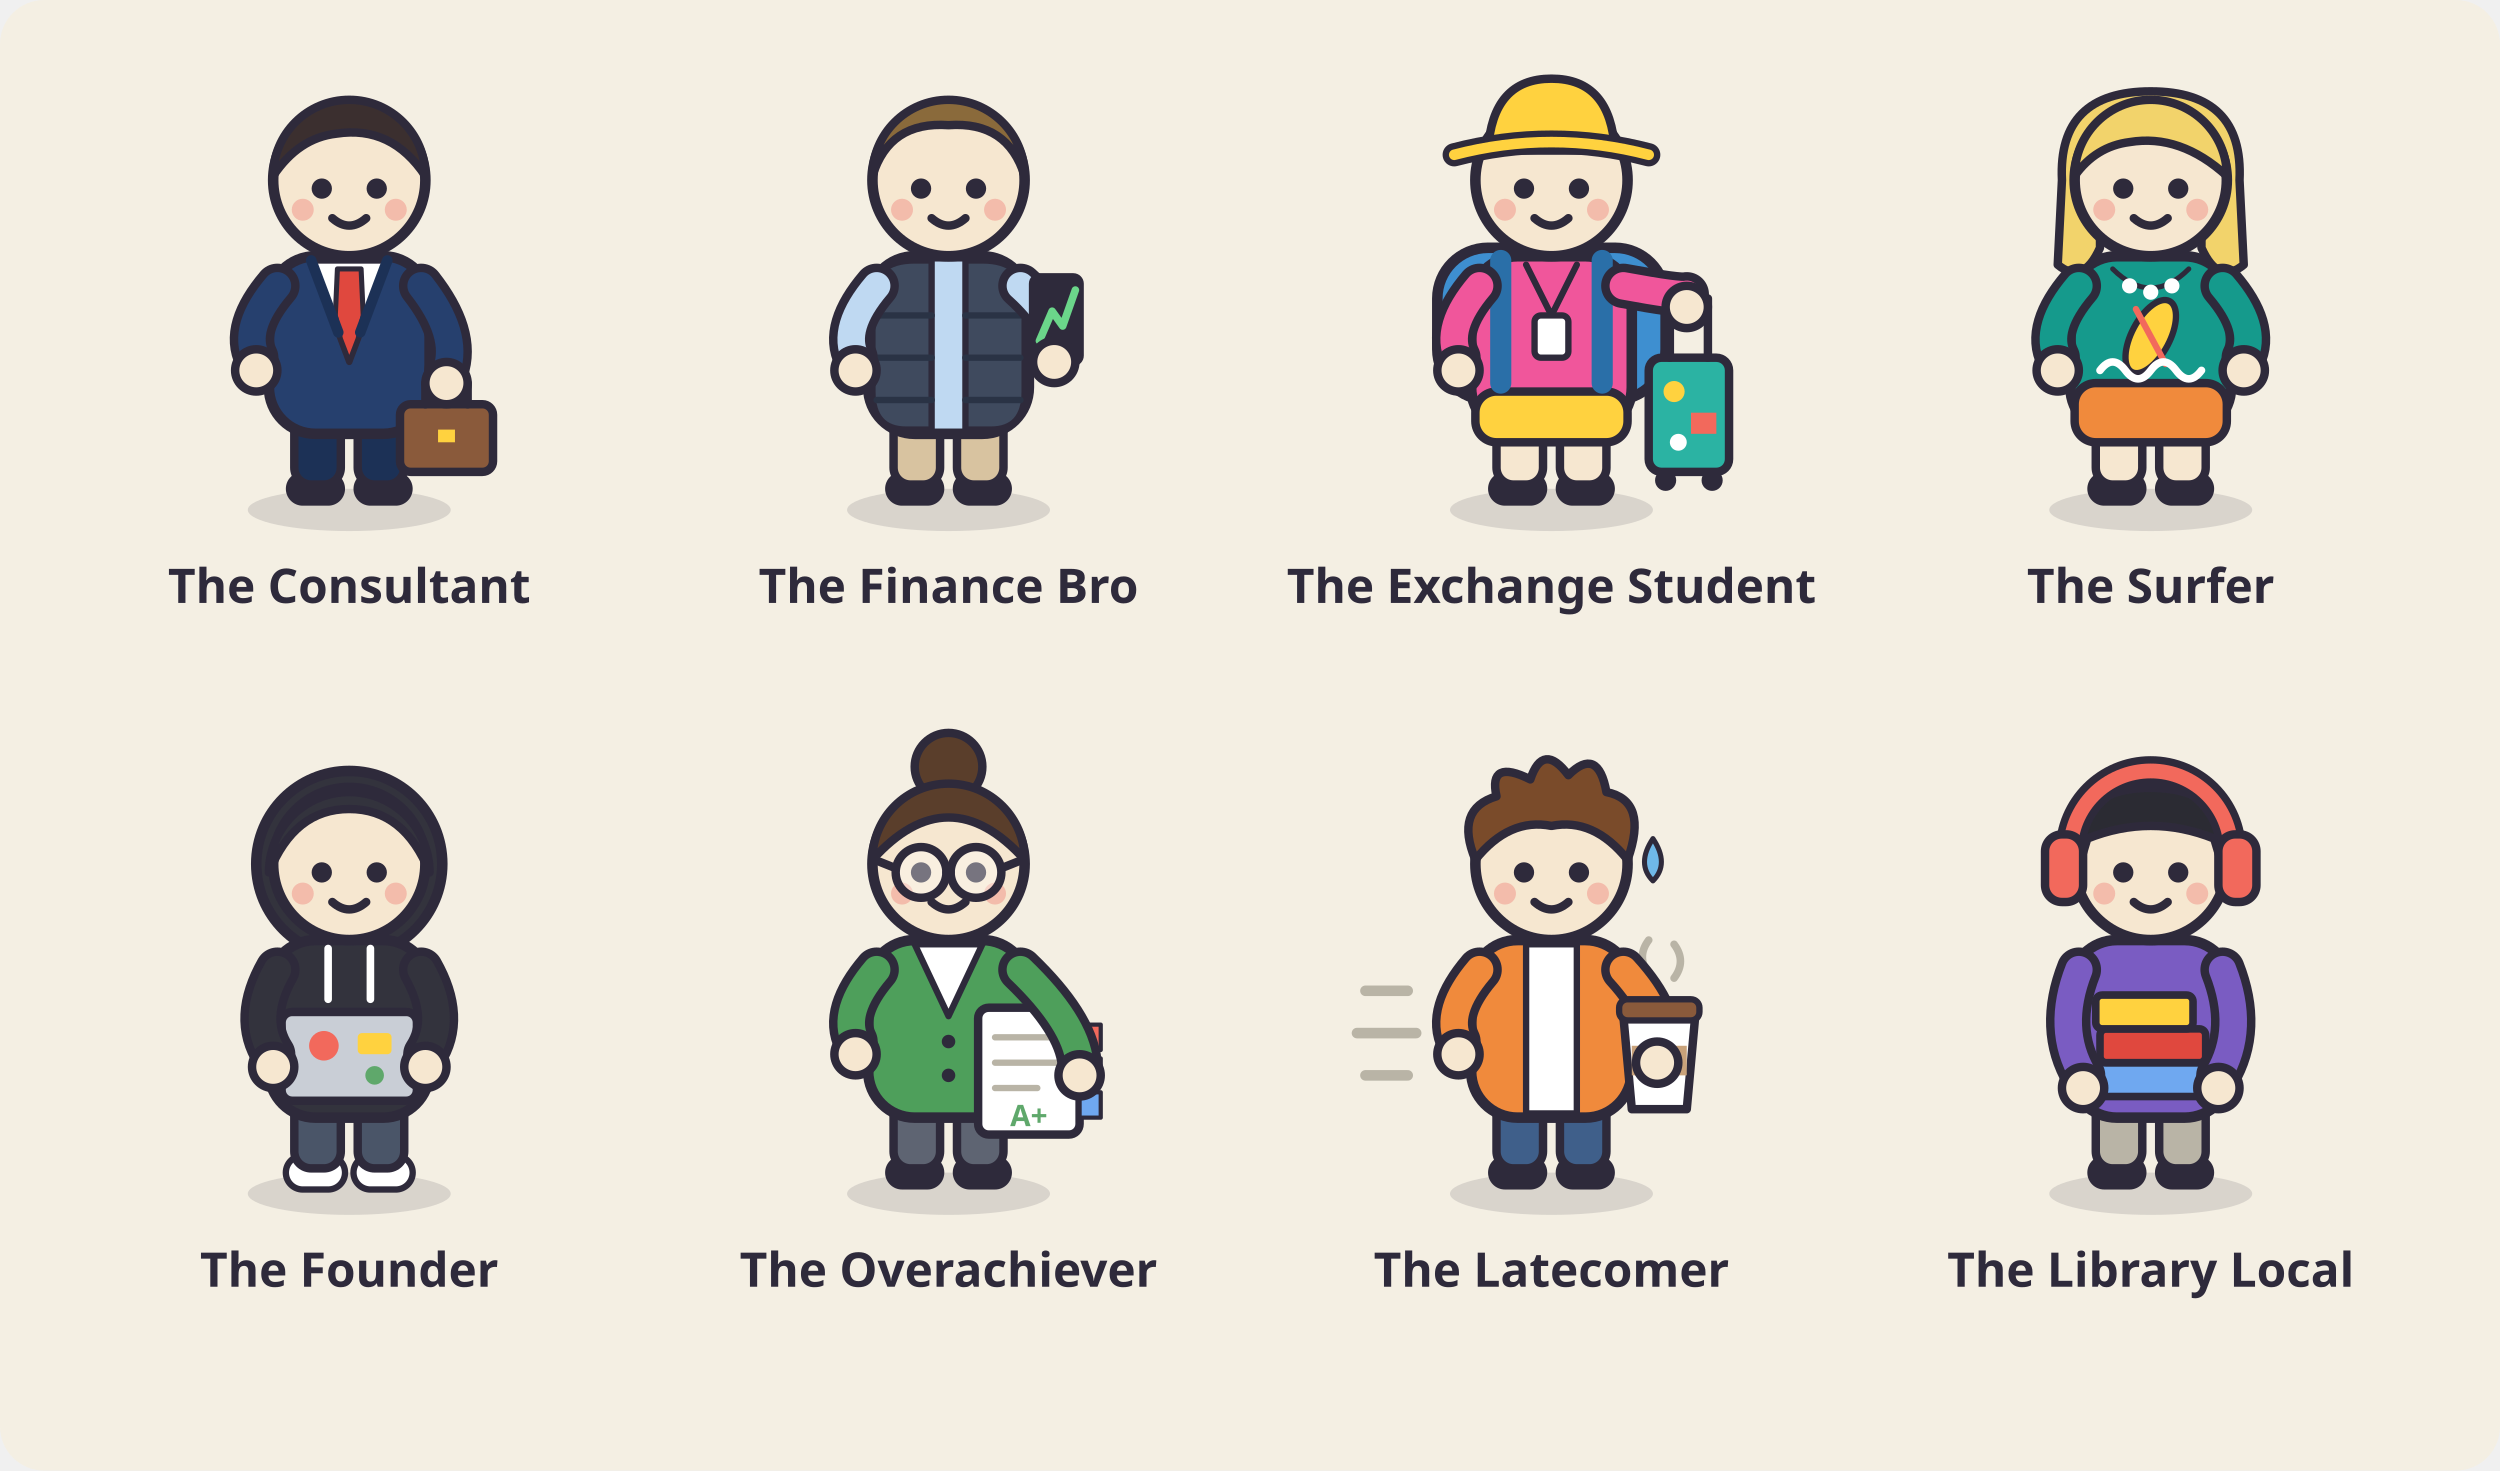
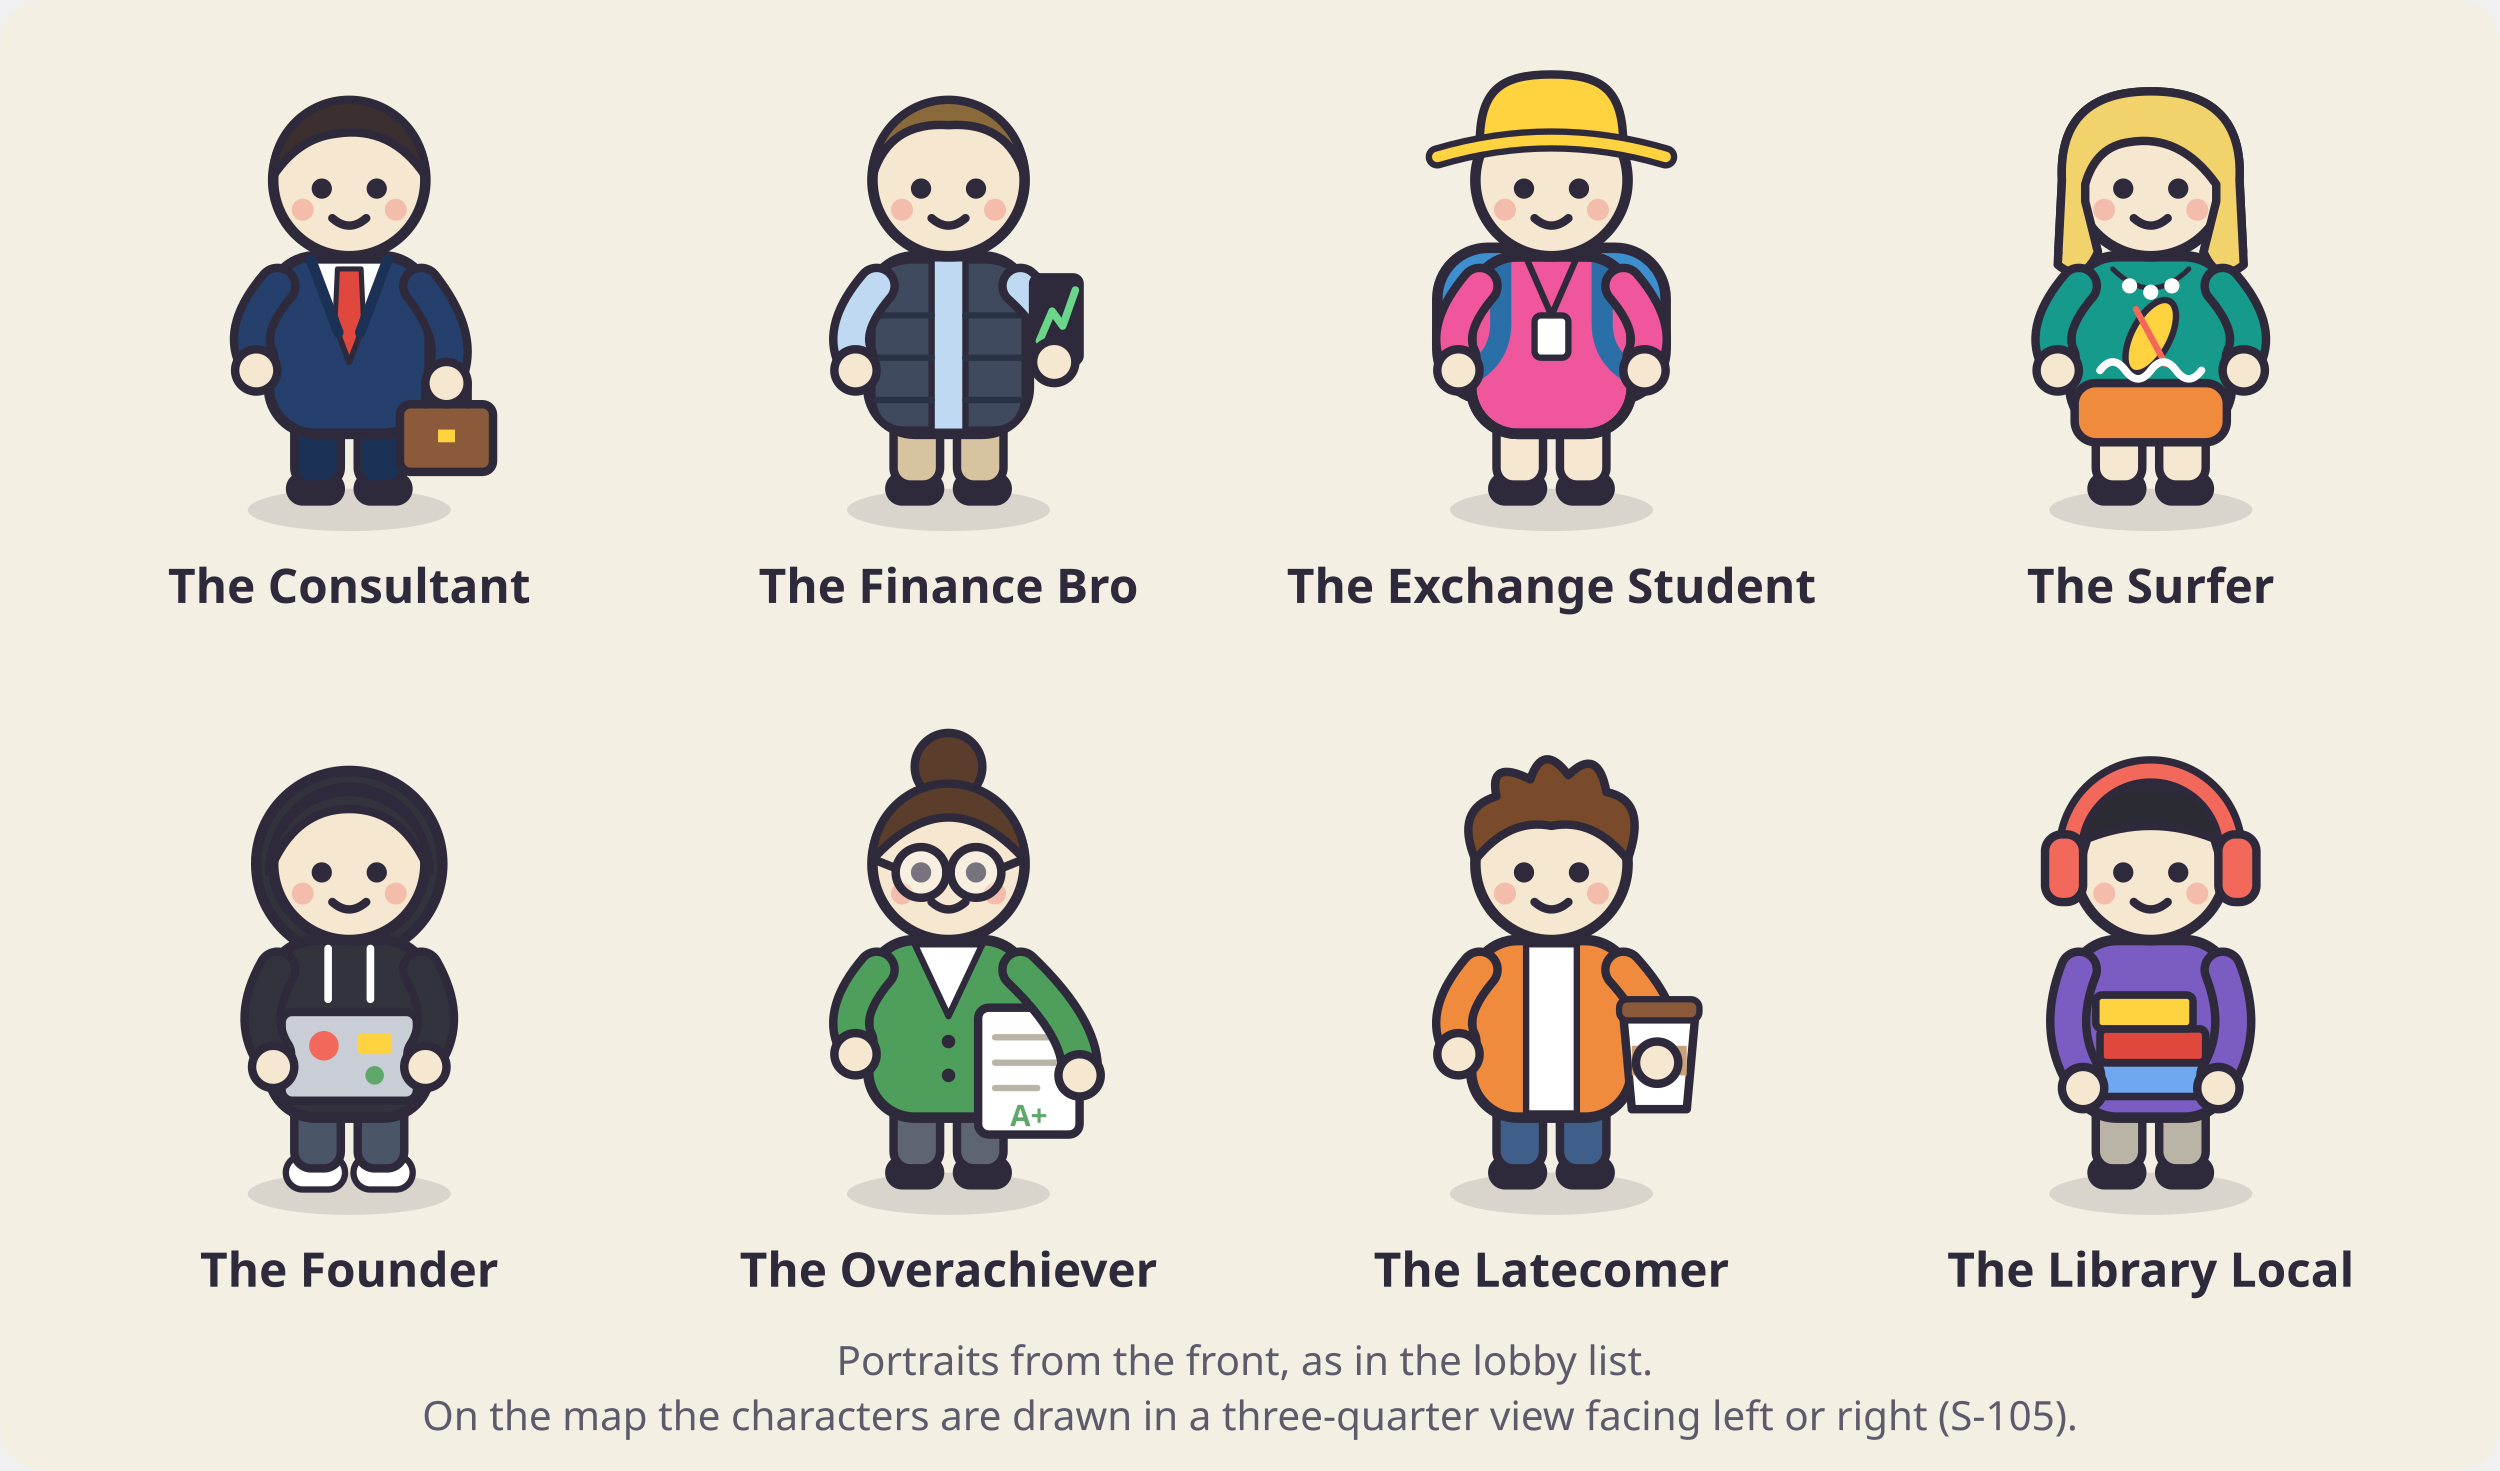
<svg xmlns="http://www.w3.org/2000/svg" viewBox="0 0 680 400" font-family="system-ui, sans-serif">
  <rect width="680" height="400" rx="12" fill="#F4EFE3" />
  <defs>
    <g id="base">
      <ellipse cx="0" cy="98" rx="24" ry="5" fill="#2E2A3B" opacity="0.14" />
      <rect x="-15" y="89" width="14" height="8" rx="4" fill="#2E2A3B" />
      <rect x="1" y="89" width="14" height="8" rx="4" fill="#2E2A3B" />
    </g>
    <g id="face">
      <circle cx="0" cy="20" r="18" fill="#F6E7D0" stroke="#2E2A3B" stroke-width="2.5" />
      <circle cx="-6.5" cy="22" r="2.4" fill="#2E2A3B" />
      <circle cx="6.5" cy="22" r="2.4" fill="#2E2A3B" />
      <path d="M-4 29 Q0 32.5 4 29" fill="none" stroke="#2E2A3B" stroke-width="2" />
      <circle cx="-11" cy="27" r="2.6" fill="#F2A99B" opacity="0.7" />
      <circle cx="11" cy="27" r="2.6" fill="#F2A99B" opacity="0.7" />
    </g>
  </defs>
  <g stroke-linejoin="round" stroke-linecap="round" font-size="13" font-weight="700" text-anchor="middle">
    <g transform="translate(95,26) scale(1.15)">
      <use href="#base" />
      <rect x="-13" y="74" width="11" height="18" rx="4" fill="#1C3156" stroke="#2E2A3B" stroke-width="2" />
      <rect x="2" y="74" width="11" height="18" rx="4" fill="#1C3156" stroke="#2E2A3B" stroke-width="2" />
      <rect x="-19" y="38" width="38" height="42" rx="11" fill="#26406E" stroke="#2E2A3B" stroke-width="2.5" />
      <polygon points="-9,39 9,39 0,63" fill="#FFFFFF" stroke="#2E2A3B" stroke-width="1.5" />
      <polygon points="-2.8,41 2.8,41 3.3,52 2.1,57.5 0,63 -2.1,57.5 -3.3,52" fill="#E0483E" stroke="#2E2A3B" stroke-width="1.2" />
      <path d="M-9 39 L-2.6 56 M9 39 L2.6 56" stroke="#1C3156" stroke-width="2.5" />
      <rect x="12" y="73" width="22" height="16" rx="2.5" fill="#8A5A3B" stroke="#2E2A3B" stroke-width="2" />
      <path d="M18 73 v-5 h10 v5" fill="none" stroke="#2E2A3B" stroke-width="2" />
      <rect x="21" y="79" width="4" height="3" fill="#FFD23F" />
      <path d="M-17 45 Q-25.5 55.0 -22 62 M17 45 Q26.0 56.5 23 65" fill="none" stroke="#2E2A3B" stroke-width="10.5" />
      <path d="M-17 45 Q-25.5 55.0 -22 62 M17 45 Q26.0 56.5 23 65" fill="none" stroke="#26406E" stroke-width="6.5" />
      <circle cx="-22" cy="65" r="5" fill="#F6E7D0" stroke="#2E2A3B" stroke-width="2" />
      <circle cx="23" cy="68" r="5" fill="#F6E7D0" stroke="#2E2A3B" stroke-width="2" />
      <use href="#face" />
      <path d="M-18 19 A18 18 0 0 1 18 19 Q10 7 -3 9 Q-12 10 -18 19 Z" fill="#3B2F2F" stroke="#2E2A3B" stroke-width="2" />
      <text y="120" font-size="11.3" fill="#2E2A3B">The Consultant</text>
    </g>
    <g transform="translate(258,26) scale(1.15)">
      <use href="#base" />
      <rect x="-13" y="74" width="11" height="18" rx="4" fill="#D8C3A0" stroke="#2E2A3B" stroke-width="2" />
      <rect x="2" y="74" width="11" height="18" rx="4" fill="#D8C3A0" stroke="#2E2A3B" stroke-width="2" />
      <rect x="-19" y="38" width="38" height="42" rx="11" fill="#BFD9F2" stroke="#2E2A3B" stroke-width="2.5" />
      <path d="M-18 48 Q-18 39 -8 39 L-4 39 L-4 79 L-10 79 Q-18 79 -18 70 Z" fill="#3F4A5E" stroke="#2E2A3B" stroke-width="1.5" />
      <path d="M18 48 Q18 39 8 39 L4 39 L4 79 L10 79 Q18 79 18 70 Z" fill="#3F4A5E" stroke="#2E2A3B" stroke-width="1.5" />
      <path d="M-17 52 h13 M-17 62 h13 M-17 72 h13 M4 52 h13 M4 62 h13 M4 72 h13" stroke="#2A3345" stroke-width="1.5" />
      <path d="M-17 45 Q-25.5 55.0 -22 62 M17 45 Q27.0 54.0 25 60" fill="none" stroke="#2E2A3B" stroke-width="10.5" />
      <path d="M-17 45 Q-25.5 55.0 -22 62 M17 45 Q27.0 54.0 25 60" fill="none" stroke="#BFD9F2" stroke-width="6.5" />
      <rect x="19" y="42" width="13" height="22" rx="2.5" fill="#2E2A3B" />
      <polyline points="21.5,58 24.5,51 27,54.5 30,46" fill="none" stroke="#6BD68A" stroke-width="1.8" />
      <circle cx="-22" cy="65" r="5" fill="#F6E7D0" stroke="#2E2A3B" stroke-width="2" />
      <circle cx="25" cy="63" r="5" fill="#F6E7D0" stroke="#2E2A3B" stroke-width="2" />
      <use href="#face" />
      <path d="M-18 19 A18 18 0 0 1 18 19 Q14 6 0 7 Q-14 6 -18 19 Z" fill="#8A6A3B" stroke="#2E2A3B" stroke-width="2" />
      <text y="120" font-size="11.3" fill="#2E2A3B">The Finance Bro</text>
    </g>
    <g transform="translate(422,26) scale(1.15)">
      <use href="#base" />
      <rect x="-27" y="36" width="54" height="36" rx="12" fill="#3E8FD0" stroke="#2E2A3B" stroke-width="2.5" />
      <rect x="-13" y="74" width="11" height="18" rx="4" fill="#F6E7D0" stroke="#2E2A3B" stroke-width="2" />
      <rect x="2" y="74" width="11" height="18" rx="4" fill="#F6E7D0" stroke="#2E2A3B" stroke-width="2" />
      <rect x="-19" y="38" width="38" height="42" rx="11" fill="#F0569B" stroke="#2E2A3B" stroke-width="2.5" />
-       <rect x="-18" y="70" width="36" height="12" rx="5" fill="#FFD23F" stroke="#2E2A3B" stroke-width="2" />
-       <path d="M-12 39 V68 M12 39 V68" stroke="#2A6FA8" stroke-width="5" />
-       <path d="M-6 40 L0 52 L6 40" fill="none" stroke="#2E2A3B" stroke-width="1.5" />
-       <rect x="-4" y="52" width="8" height="10" rx="1.5" fill="#FFFFFF" stroke="#2E2A3B" stroke-width="1.5" />
-       <rect x="23" y="62" width="19" height="27" rx="3" fill="#2BB3A3" stroke="#2E2A3B" stroke-width="2" />
-       <path d="M28 62 V48 H37 V62" fill="none" stroke="#2E2A3B" stroke-width="2" />
-       <circle cx="29" cy="70" r="2.5" fill="#FFD23F" />
-       <rect x="33" y="75" width="6" height="5" fill="#F2695C" />
-       <circle cx="30" cy="82" r="2" fill="#FFFFFF" />
-       <circle cx="27" cy="91" r="2.5" fill="#2E2A3B" />
-       <circle cx="38" cy="91" r="2.5" fill="#2E2A3B" />
-       <path d="M-17 45 Q-25.5 55.0 -22 62 M17 45 Q30.5 47.5 32 47" fill="none" stroke="#2E2A3B" stroke-width="10.5" />
-       <path d="M-17 45 Q-25.5 55.0 -22 62 M17 45 Q30.5 47.5 32 47" fill="none" stroke="#F0569B" stroke-width="6.5" />
+       <clipPath id="exchange-body">
+         <rect x="-19" y="38" width="38" height="42" rx="11" />
+       </clipPath>
+       <g clip-path="url(#exchange-body)">
+         <path d="M-12 30 V54 Q-12 64 -24 68 M12 30 V54 Q12 64 24 68" fill="none" stroke="#2A6FA8" stroke-width="5" />
+         <path d="M-7 36 L0 52 L7 36" fill="none" stroke="#2E2A3B" stroke-width="1.5" />
+         <rect x="-4" y="52" width="8" height="10" rx="1.5" fill="#FFFFFF" stroke="#2E2A3B" stroke-width="1.5" />
+       </g>
+       <rect x="-19" y="38" width="38" height="42" rx="11" fill="none" stroke="#2E2A3B" stroke-width="2.5" />
+       <path d="M-17 45 Q-25.5 55.0 -22 62 M17 45 Q25.5 55.0 22 62" fill="none" stroke="#2E2A3B" stroke-width="10.5" />
+       <path d="M-17 45 Q-25.5 55.0 -22 62 M17 45 Q25.5 55.0 22 62" fill="none" stroke="#F0569B" stroke-width="6.5" />
      <circle cx="-22" cy="65" r="5" fill="#F6E7D0" stroke="#2E2A3B" stroke-width="2" />
-       <circle cx="32" cy="50" r="5" fill="#F6E7D0" stroke="#2E2A3B" stroke-width="2" />
+       <circle cx="22" cy="65" r="5" fill="#F6E7D0" stroke="#2E2A3B" stroke-width="2" />
      <use href="#face" />
-       <path d="M-15 13 Q-14 -4 0 -4 Q14 -4 15 13 Z" fill="#FFD23F" stroke="#2E2A3B" stroke-width="2" />
-       <path d="M-23 14 Q0 8 23 14" fill="none" stroke="#2E2A3B" stroke-width="5.5" />
-       <path d="M-23 14 Q0 8 23 14" fill="none" stroke="#FFD23F" stroke-width="2.5" />
+       <path d="M-17 12 C-17 -1 -12.5 -5 0 -5 C12.5 -5 17 -1 17 12 Q0 7 -17 12 Z" fill="#FFD23F" stroke="#2E2A3B" stroke-width="2" />
+       <path d="M-27 14.5 Q0 6.5 27 14.5" fill="none" stroke="#2E2A3B" stroke-width="5.5" />
+       <path d="M-27 14.5 Q0 6.5 27 14.5" fill="none" stroke="#FFD23F" stroke-width="2.5" />
      <text y="120" font-size="11.3" fill="#2E2A3B">The Exchange Student</text>
    </g>
    <g transform="translate(585,26) scale(1.15)">
      <use href="#base" />
      <rect x="-13" y="74" width="11" height="18" rx="4" fill="#F6E7D0" stroke="#2E2A3B" stroke-width="2" />
      <rect x="2" y="74" width="11" height="18" rx="4" fill="#F6E7D0" stroke="#2E2A3B" stroke-width="2" />
      <rect x="-19" y="38" width="38" height="42" rx="11" fill="#159A8C" stroke="#2E2A3B" stroke-width="2.5" />
      <rect x="-18" y="68" width="36" height="14" rx="5" fill="#F08A3C" stroke="#2E2A3B" stroke-width="2" />
      <path d="M-9 41 Q0 50 9 41" fill="none" stroke="#2E2A3B" stroke-width="1.2" />
      <circle cx="-5" cy="45" r="1.8" fill="#FFFFFF" />
      <circle cx="0" cy="46.5" r="1.8" fill="#FFFFFF" />
      <circle cx="5" cy="45" r="1.8" fill="#FFFFFF" />
-       <path d="M-21 20 Q-22 -1 0 -1 Q22 -1 21 20 L22 40 Q16 45 12 36 L12 20 L-12 20 L-12 36 Q-16 45 -22 40 Z" fill="#F2D36B" stroke="#2E2A3B" stroke-width="2" />
+       <path d="M-21 20 Q-22 -1 0 -1 Q22 -1 21 20 L22 40 Q16 45 12.5 37 Q14 31 15.5 25 L-15.5 25 Q-14 31 -12.5 37 Q-16 45 -22 40 Z" fill="#F2D36B" stroke="#2E2A3B" stroke-width="2" />
      <ellipse cx="0" cy="57" rx="4.5" ry="9.5" transform="rotate(28 0 57)" fill="#FFD23F" stroke="#2E2A3B" stroke-width="1.5" />
      <path d="M-3.5 50.5 L3.5 63.5" stroke="#F2695C" stroke-width="1.5" />
      <path d="M-12 65 q3 -4 6 0 t6 0 t6 0 t6 0" fill="none" stroke="#FFFFFF" stroke-width="1.8" />
      <path d="M-17 45 Q-25.5 55.0 -22 62 M17 45 Q25.5 55.0 22 62" fill="none" stroke="#2E2A3B" stroke-width="10.5" />
      <path d="M-17 45 Q-25.5 55.0 -22 62 M17 45 Q25.5 55.0 22 62" fill="none" stroke="#159A8C" stroke-width="6.5" />
      <circle cx="-22" cy="65" r="5" fill="#F6E7D0" stroke="#2E2A3B" stroke-width="2" />
      <circle cx="22" cy="65" r="5" fill="#F6E7D0" stroke="#2E2A3B" stroke-width="2" />
      <use href="#face" />
-       <path d="M-18 19 A18 18 0 0 1 18 19 Q7 9 -5 11 Q-13 12 -18 19 Z" fill="#F2D36B" stroke="#2E2A3B" stroke-width="2" />
+       <path d="M-21.85 37 L-21 20 Q-22 -1 0 -1 Q22 -1 21 20 L21.85 37 L12.5 37 Q14 31 15.5 25 L15.5 21 Q7 9 -5 11 Q-13 12 -15.5 21 L-15.5 25 Q-14 31 -12.5 37 Z" fill="#F2D36B" />
+       <path d="M-21.85 37 L-21 20 Q-22 -1 0 -1 Q22 -1 21 20 L21.85 37 M12.5 37 Q14 31 15.5 25 L15.5 21 Q7 9 -5 11 Q-13 12 -15.5 21 L-15.5 25 Q-14 31 -12.5 37" fill="none" stroke="#2E2A3B" stroke-width="2" />
      <text y="120" font-size="11.3" fill="#2E2A3B">The Surfer</text>
    </g>
    <g transform="translate(95,212) scale(1.15)">
      <use href="#base" />
      <rect x="-15" y="89" width="14" height="8" rx="4" fill="#FFFFFF" stroke="#2E2A3B" stroke-width="1.5" />
      <rect x="1" y="89" width="14" height="8" rx="4" fill="#FFFFFF" stroke="#2E2A3B" stroke-width="1.5" />
      <rect x="-13" y="74" width="11" height="18" rx="4" fill="#4A5568" stroke="#2E2A3B" stroke-width="2" />
      <rect x="2" y="74" width="11" height="18" rx="4" fill="#4A5568" stroke="#2E2A3B" stroke-width="2" />
      <circle cx="0" cy="20" r="22" fill="#33333D" stroke="#2E2A3B" stroke-width="2.5" />
      <rect x="-19" y="38" width="38" height="42" rx="11" fill="#33333D" stroke="#2E2A3B" stroke-width="2.5" />
      <path d="M-5 40 V52 M5 40 V52" stroke="#FFFFFF" stroke-width="1.8" />
      <rect x="-16" y="55" width="32" height="21" rx="2.5" fill="#C9CED6" stroke="#2E2A3B" stroke-width="2" />
      <circle cx="-6" cy="63" r="3.5" fill="#F2695C" />
      <rect x="2" y="60" width="8" height="5" rx="1" fill="#FFD23F" />
      <circle cx="6" cy="70" r="2.2" fill="#5FA86B" />
      <path d="M-17 45 Q-23.5 56.5 -18 65 M17 45 Q23.5 56.5 18 65" fill="none" stroke="#2E2A3B" stroke-width="10.5" />
      <path d="M-17 45 Q-23.5 56.5 -18 65 M17 45 Q23.5 56.5 18 65" fill="none" stroke="#33333D" stroke-width="6.5" />
      <circle cx="-18" cy="68" r="5" fill="#F6E7D0" stroke="#2E2A3B" stroke-width="2" />
      <circle cx="18" cy="68" r="5" fill="#F6E7D0" stroke="#2E2A3B" stroke-width="2" />
      <use href="#face" />
      <path d="M-19 22 A19 19 0 0 1 19 22 Q13 7 0 7 Q-13 7 -19 22 Z" fill="#33333D" stroke="#2E2A3B" stroke-width="2" />
      <text y="120" font-size="11.3" fill="#2E2A3B">The Founder</text>
    </g>
    <g transform="translate(258,212) scale(1.15)">
      <use href="#base" />
      <rect x="-13" y="74" width="11" height="18" rx="4" fill="#5E6472" stroke="#2E2A3B" stroke-width="2" />
      <rect x="2" y="74" width="11" height="18" rx="4" fill="#5E6472" stroke="#2E2A3B" stroke-width="2" />
      <rect x="-19" y="38" width="38" height="42" rx="11" fill="#4E9F5B" stroke="#2E2A3B" stroke-width="2.5" />
      <polygon points="-8,39 8,39 0,56" fill="#FFFFFF" stroke="#2E2A3B" stroke-width="1.5" />
      <circle cx="0" cy="62" r="1.6" fill="#2E2A3B" />
      <circle cx="0" cy="70" r="1.6" fill="#2E2A3B" />
      <rect x="7" y="54" width="24" height="30" rx="2.5" fill="#FFFFFF" stroke="#2E2A3B" stroke-width="2" />
-       <rect x="31" y="58" width="5" height="6" fill="#F2695C" stroke="#2E2A3B" stroke-width="1" />
-       <rect x="31" y="66" width="5" height="6" fill="#FFD23F" stroke="#2E2A3B" stroke-width="1" />
-       <rect x="31" y="74" width="5" height="6" fill="#6FA8F0" stroke="#2E2A3B" stroke-width="1" />
      <path d="M11 61 h15 M11 67 h15 M11 73 h10" stroke="#B9B4A6" stroke-width="1.5" />
      <text x="19" y="82" font-size="7" fill="#5FA86B">A+</text>
      <circle cx="0" cy="-3" r="8" fill="#5A3E2B" stroke="#2E2A3B" stroke-width="2" />
      <path d="M-17 45 Q-25.5 55.0 -22 62 M17 45 Q30.0 57.5 31 67" fill="none" stroke="#2E2A3B" stroke-width="10.5" />
      <path d="M-17 45 Q-25.5 55.0 -22 62 M17 45 Q30.0 57.5 31 67" fill="none" stroke="#4E9F5B" stroke-width="6.5" />
      <circle cx="-22" cy="65" r="5" fill="#F6E7D0" stroke="#2E2A3B" stroke-width="2" />
      <circle cx="31" cy="70" r="5" fill="#F6E7D0" stroke="#2E2A3B" stroke-width="2" />
      <use href="#face" />
      <path d="M-18 19 A18 18 0 0 1 18 19 Q9 9 0 9 Q-9 9 -18 19 Z" fill="#5A3E2B" stroke="#2E2A3B" stroke-width="2" />
      <circle cx="-6.5" cy="22" r="6" fill="#FFFFFF" fill-opacity="0.35" stroke="#2E2A3B" stroke-width="2" />
      <circle cx="6.5" cy="22" r="6" fill="#FFFFFF" fill-opacity="0.35" stroke="#2E2A3B" stroke-width="2" />
      <path d="M-0.5 22 h1 M-12.5 21 L-17.5 19 M12.5 21 L17.5 19" stroke="#2E2A3B" stroke-width="2" />
      <text y="120" font-size="11.3" fill="#2E2A3B">The Overachiever</text>
    </g>
    <g transform="translate(422,212) scale(1.15)">
      <use href="#base" />
-       <path d="M-44 50 h10 M-46 60 h14 M-44 70 h10" stroke="#B9B4A6" stroke-width="2.5" />
      <rect x="-13" y="74" width="11" height="18" rx="4" fill="#3F5F8A" stroke="#2E2A3B" stroke-width="2" />
      <rect x="2" y="74" width="11" height="18" rx="4" fill="#3F5F8A" stroke="#2E2A3B" stroke-width="2" />
      <rect x="-19" y="38" width="38" height="42" rx="11" fill="#F08A3C" stroke="#2E2A3B" stroke-width="2.5" />
      <rect x="-6" y="39" width="12" height="40" fill="#FFFFFF" stroke="#2E2A3B" stroke-width="1.5" />
-       <path d="M23 46 q-3 -4 0 -8 M29 47 q3 -4 0 -8" fill="none" stroke="#B9B4A6" stroke-width="1.8" />
      <path d="M-17 45 Q-25.5 55.0 -22 62 M17 45 Q27.0 56.0 25 64" fill="none" stroke="#2E2A3B" stroke-width="10.5" />
      <path d="M-17 45 Q-25.5 55.0 -22 62 M17 45 Q27.0 56.0 25 64" fill="none" stroke="#F08A3C" stroke-width="6.5" />
      <polygon points="17,56 34,56 32,78 19,78" fill="#FFFFFF" stroke="#2E2A3B" stroke-width="2" />
      <rect x="16" y="52" width="19" height="5" rx="2" fill="#8A5A3B" stroke="#2E2A3B" stroke-width="1.5" />
      <rect x="19" y="63" width="13" height="7" fill="#C9A27A" />
      <circle cx="-22" cy="65" r="5" fill="#F6E7D0" stroke="#2E2A3B" stroke-width="2" />
      <circle cx="25" cy="67" r="5" fill="#F6E7D0" stroke="#2E2A3B" stroke-width="2" />
      <use href="#face" />
      <path d="M-18 19 Q-23 7 -13 4 Q-15 -5 -5 0 Q-2 -9 4 -1 Q11 -8 13 3 Q23 5 18 19 Q10 9 0 11 Q-10 9 -18 19 Z" fill="#7A4B2A" stroke="#2E2A3B" stroke-width="2" />
-       <path d="M24 14 q4 6 0 10 q-4 -4 0 -10 Z" fill="#6FB8E8" stroke="#2E2A3B" stroke-width="1.2" />
      <text y="120" font-size="11.3" fill="#2E2A3B">The Latecomer</text>
    </g>
    <g transform="translate(585,212) scale(1.15)">
      <use href="#base" />
      <rect x="-13" y="74" width="11" height="18" rx="4" fill="#B9B4A6" stroke="#2E2A3B" stroke-width="2" />
      <rect x="2" y="74" width="11" height="18" rx="4" fill="#B9B4A6" stroke="#2E2A3B" stroke-width="2" />
      <rect x="-19" y="38" width="38" height="42" rx="11" fill="#7A5CC2" stroke="#2E2A3B" stroke-width="2.5" />
      <rect x="-14" y="67" width="28" height="8" rx="1.5" fill="#6FA8F0" stroke="#2E2A3B" stroke-width="1.8" />
      <rect x="-12" y="59" width="25" height="8" rx="1.5" fill="#E0483E" stroke="#2E2A3B" stroke-width="1.8" />
      <rect x="-13" y="51" width="23" height="8" rx="1.5" fill="#FFD23F" stroke="#2E2A3B" stroke-width="1.8" />
      <path d="M-17 45 Q-22.5 59.0 -16 70 M17 45 Q22.5 59.0 16 70" fill="none" stroke="#2E2A3B" stroke-width="10.5" />
      <path d="M-17 45 Q-22.5 59.0 -16 70 M17 45 Q22.5 59.0 16 70" fill="none" stroke="#7A5CC2" stroke-width="6.5" />
      <circle cx="-16" cy="73" r="5" fill="#F6E7D0" stroke="#2E2A3B" stroke-width="2" />
      <circle cx="16" cy="73" r="5" fill="#F6E7D0" stroke="#2E2A3B" stroke-width="2" />
      <use href="#face" />
      <path d="M-18 24 Q-21 2 0 2 Q21 2 18 24 L15 14 Q0 8 -15 14 Z" fill="#2B2B33" stroke="#2E2A3B" stroke-width="2" />
      <path d="M-19 17 A19 19 0 0 1 19 17" fill="none" stroke="#2E2A3B" stroke-width="7" />
      <path d="M-19 17 A19 19 0 0 1 19 17" fill="none" stroke="#F2695C" stroke-width="3.5" />
      <rect x="-25" y="13" width="9" height="16" rx="4" fill="#F2695C" stroke="#2E2A3B" stroke-width="2" />
      <rect x="16" y="13" width="9" height="16" rx="4" fill="#F2695C" stroke="#2E2A3B" stroke-width="2" />
      <text y="120" font-size="11.3" fill="#2E2A3B">The Library Local</text>
    </g>
  </g>
+   <text x="340" y="374" font-size="11" fill="#5E5A6B" text-anchor="middle">
+     <tspan x="340">Portraits from the front, as in the lobby list.</tspan>
+     <tspan x="340" dy="15">On the map the characters are drawn in a three-quarter view facing left or right (S-105).</tspan>
+   </text>
</svg>
